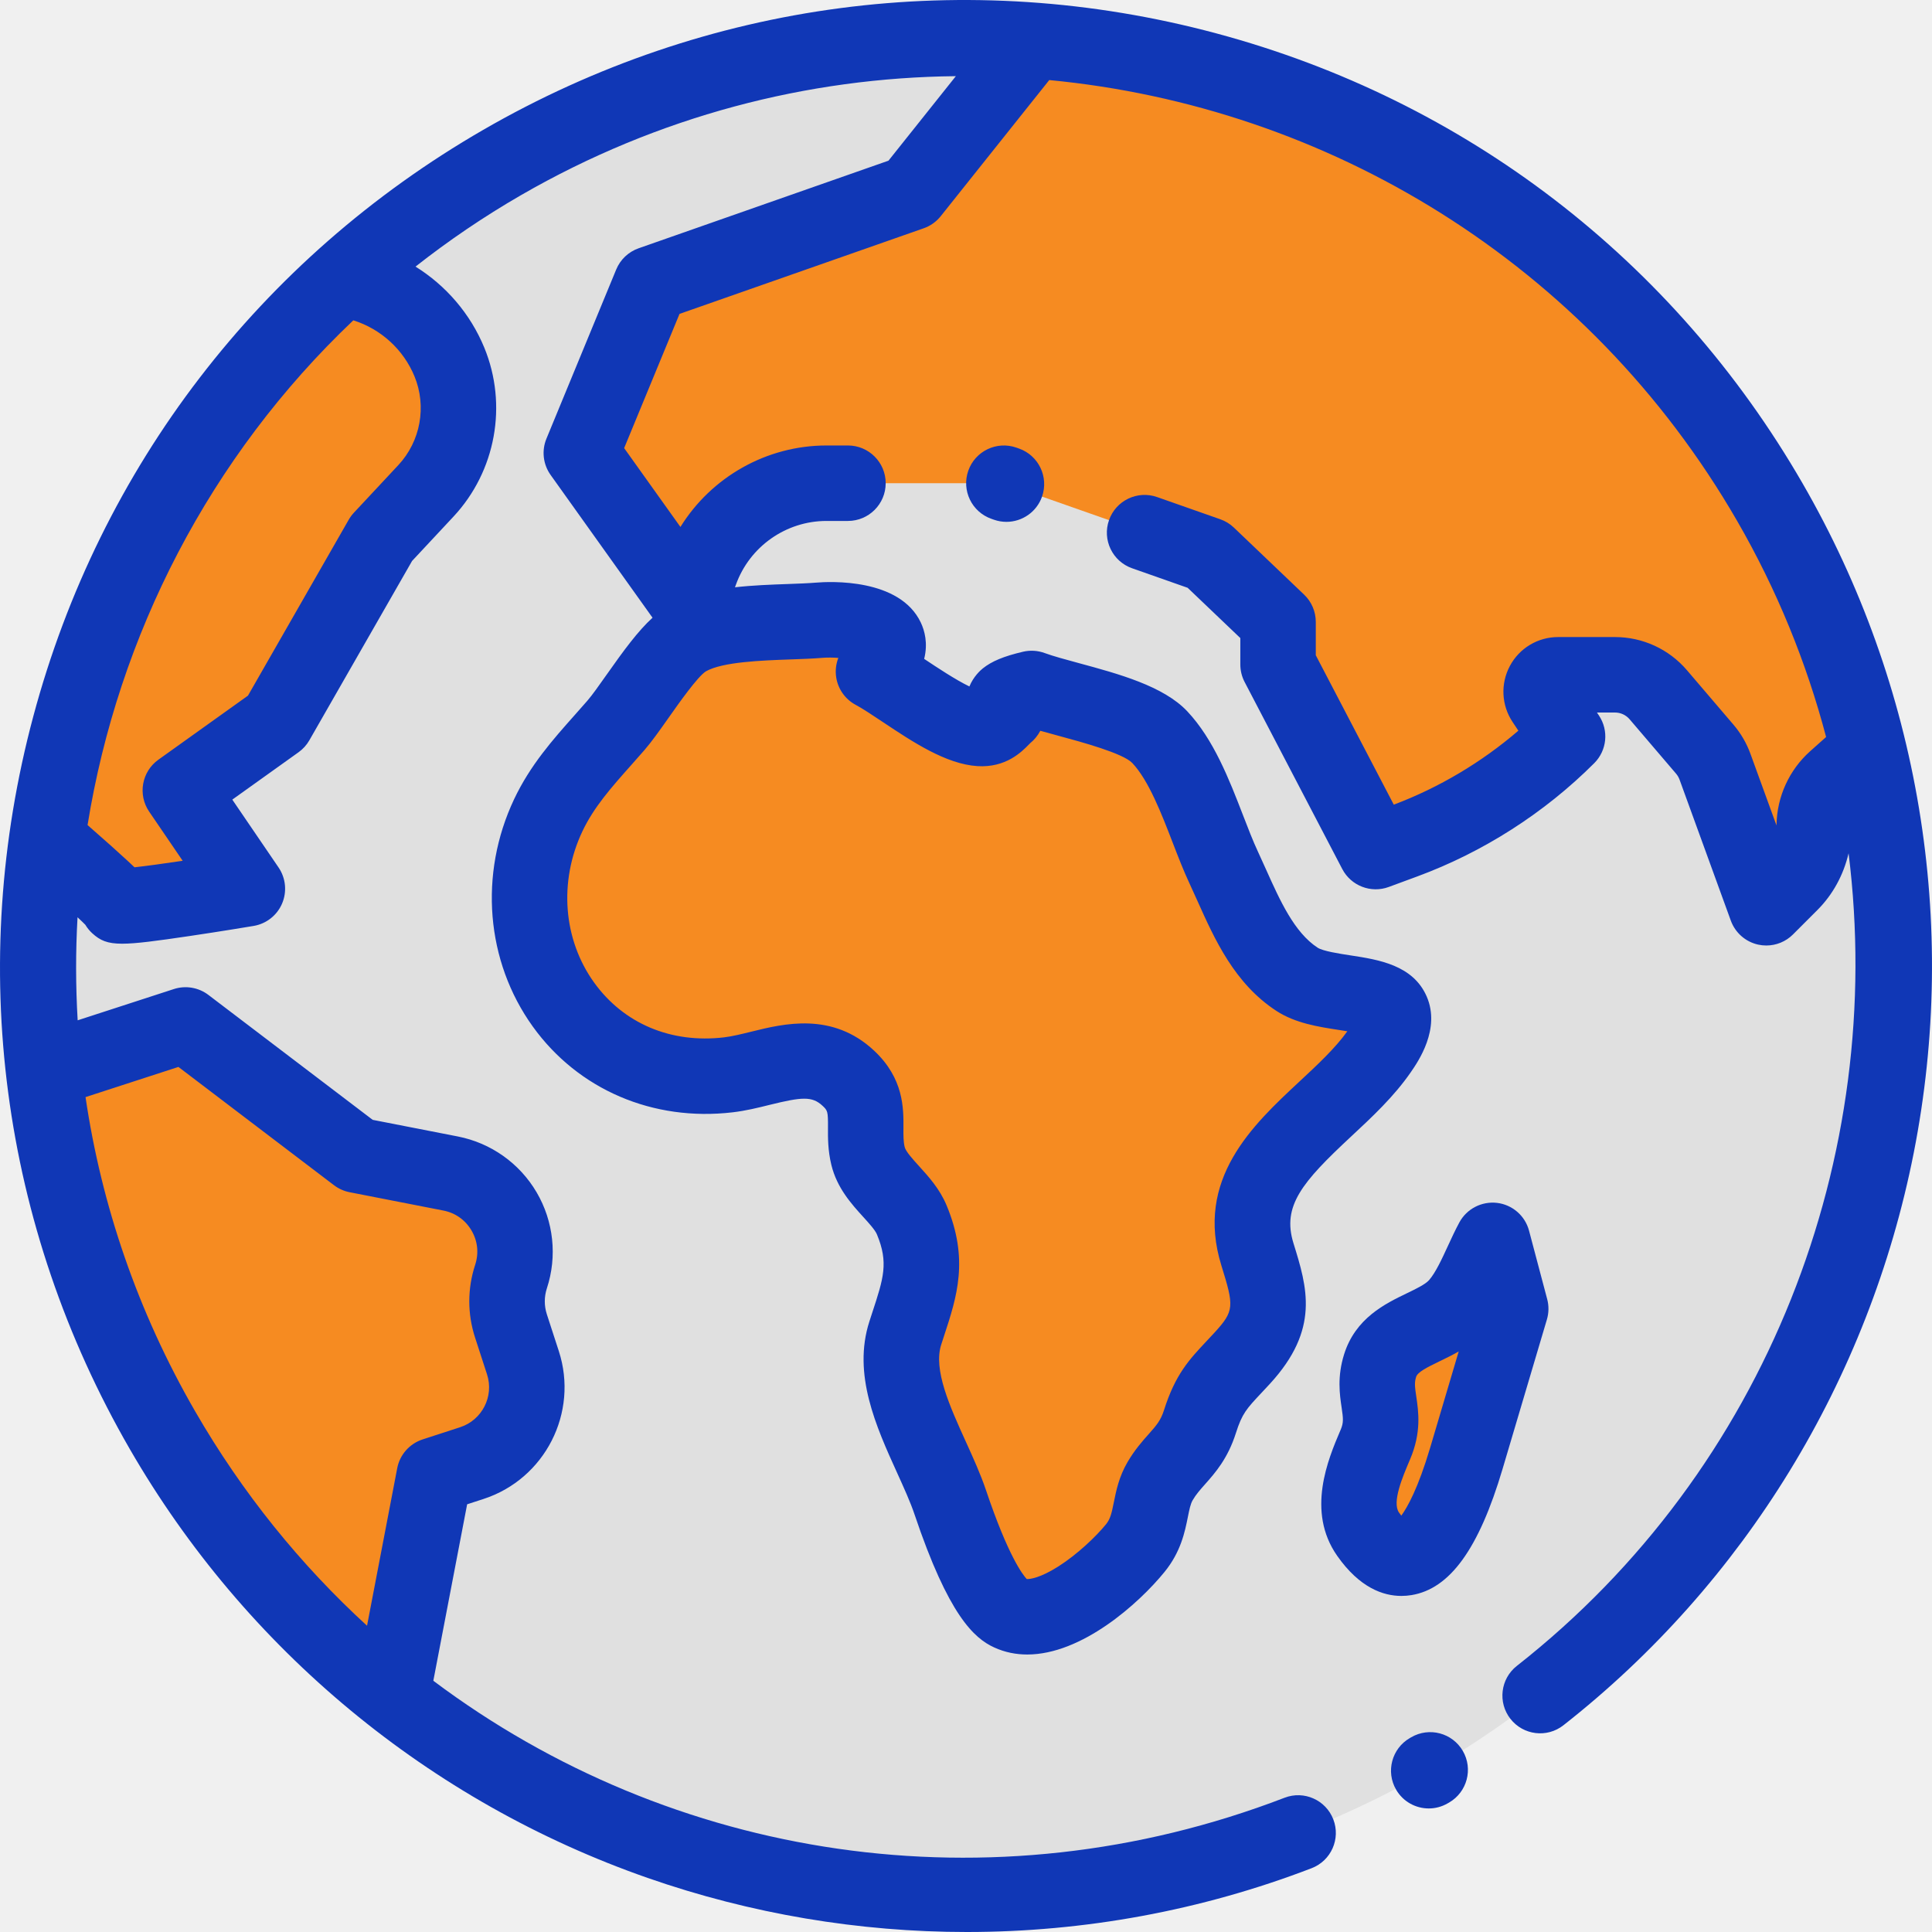
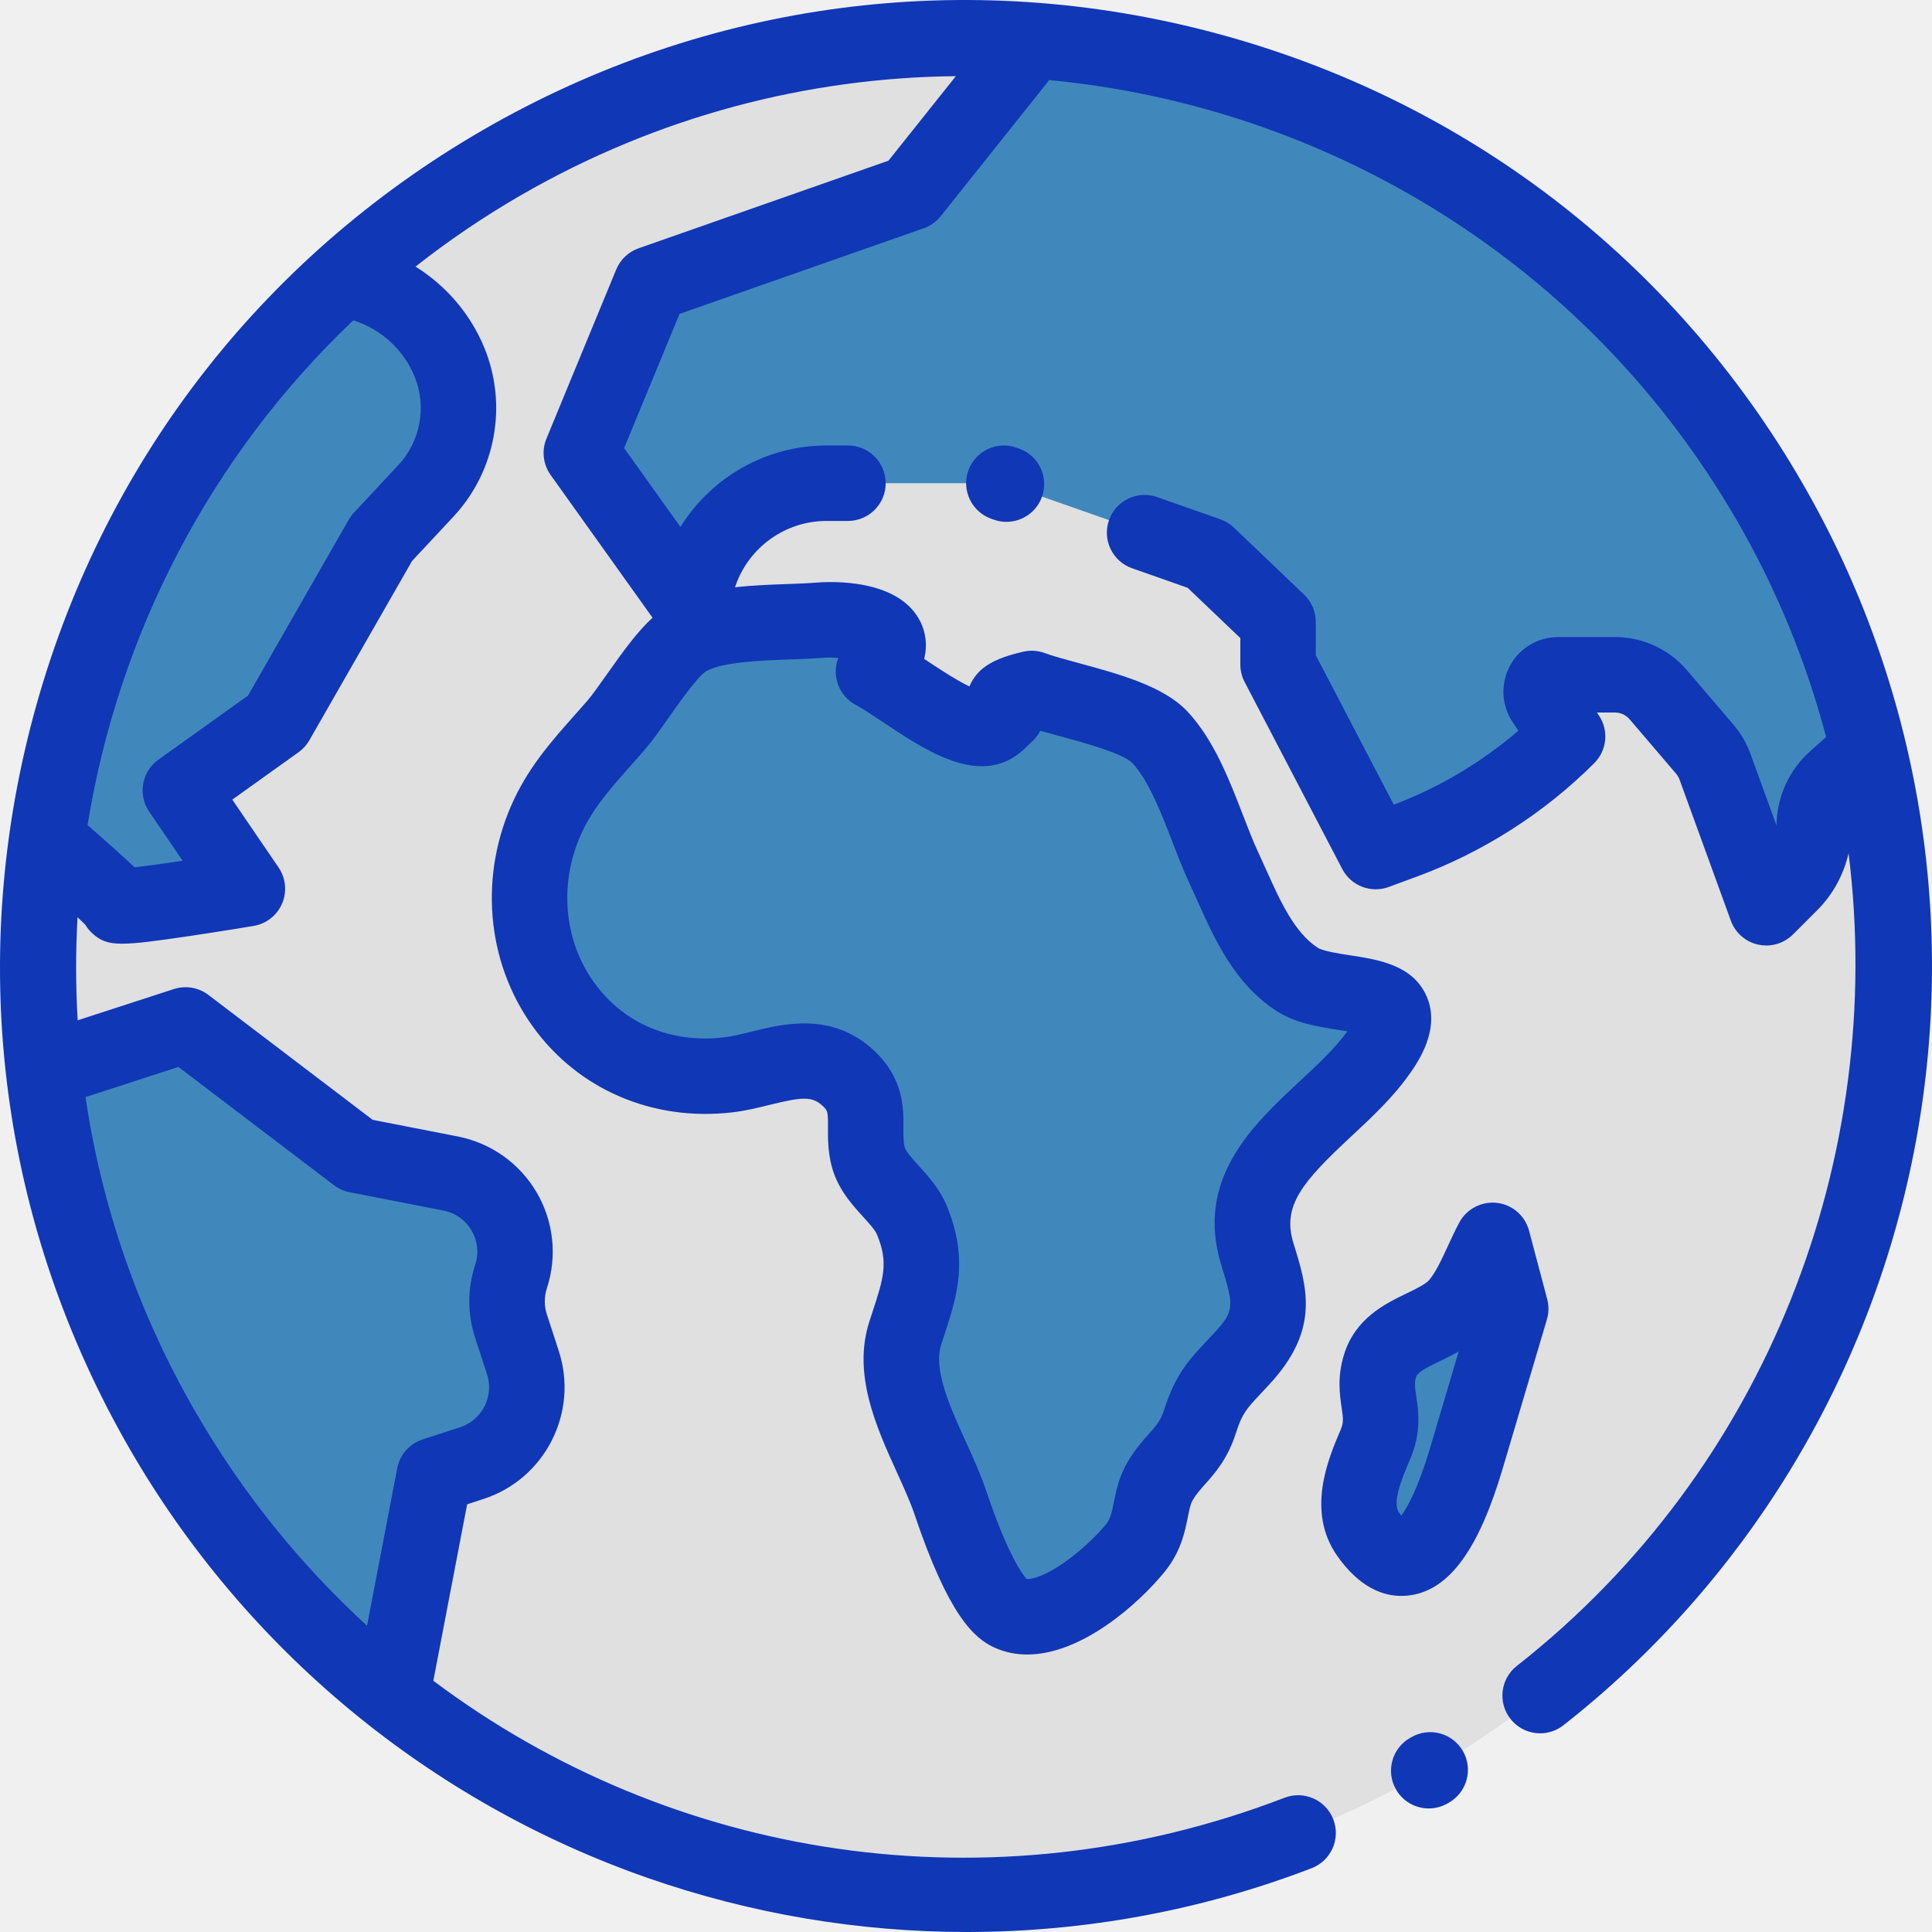
<svg xmlns="http://www.w3.org/2000/svg" width="100" height="100" viewBox="0 0 100 100" fill="none">
  <g clip-path="url(#clip0_190_2309)">
    <path d="M74.027 91.609C51.052 104.873 21.675 97.001 8.41 74.027C-4.854 51.052 3.017 21.674 25.992 8.41C48.967 -4.854 78.344 3.018 91.609 25.992C104.873 48.966 97.001 78.344 74.027 91.609Z" fill="#E0E0E0" />
-     <path d="M53.401 35.635C53.055 35.716 52.385 35.886 52.095 36.119C51.734 36.409 52.299 36.786 52.092 36.951C51.736 37.236 51.477 37.753 50.715 37.705C49.12 37.603 46.67 35.541 45.214 34.761C47.562 32.344 43.846 31.982 42.398 32.103C40.523 32.26 37.278 32.091 35.584 33.045C34.409 33.707 32.828 36.454 31.881 37.545C30.563 39.064 29.236 40.383 28.378 42.201C25.226 48.871 30.077 56.529 37.7 55.634C39.816 55.385 42.036 54.054 43.912 55.81C45.294 57.104 44.563 58.322 44.929 59.831C45.246 61.137 46.692 61.94 47.193 63.139C48.152 65.438 47.544 66.876 46.86 68.996C45.961 71.778 48.285 75.082 49.19 77.767C49.645 79.119 50.973 82.904 52.276 83.497C54.325 84.429 57.537 81.635 58.761 80.132C59.718 78.957 59.405 77.764 60.048 76.664C60.743 75.473 61.623 75.116 62.111 73.581C62.636 71.927 63.182 71.515 64.291 70.308C66.077 68.365 65.799 67.229 65.085 64.925C63.602 60.139 68.99 57.901 71.417 54.388C73.951 50.719 69.052 51.942 67.133 50.687C65.159 49.397 64.296 46.945 63.345 44.912C62.393 42.879 61.606 39.824 60.03 38.154C58.816 36.868 55.124 36.272 53.401 35.635Z" fill="#F68B21" />
-     <path d="M78.194 67.743C77.428 70.324 76.662 72.905 75.896 75.486C75.361 77.29 73.468 83.192 70.813 79.412C69.803 77.975 70.624 76.092 71.188 74.77C71.898 73.102 70.938 72.262 71.433 70.683C72.001 68.873 74.338 68.811 75.444 67.538C76.215 66.651 76.69 65.24 77.254 64.201C77.567 65.382 77.881 66.562 78.194 67.743Z" fill="#F68B21" />
-     <path d="M91.609 25.992C83.335 11.662 68.793 3.209 53.446 2.094L47.165 9.974L33.702 14.694L30.09 23.449L35.661 31.254L36.253 29.604C37.242 26.849 39.854 25.011 42.781 25.011H51.963L62.517 28.72L66.153 32.191V34.395L71.207 44.076L72.678 43.533C75.857 42.361 78.742 40.514 81.138 38.119L79.918 36.288C79.529 35.706 79.947 34.927 80.646 34.927H83.592C84.454 34.927 85.273 35.305 85.833 35.961L88.239 38.778C88.469 39.046 88.648 39.353 88.769 39.685L91.424 46.986L92.688 45.722C93.484 44.925 93.888 43.84 93.907 42.713C93.922 41.807 94.315 40.947 94.992 40.343L95.96 39.48C96.204 39.263 96.475 39.086 96.764 38.953C95.712 34.512 94.008 30.147 91.609 25.992Z" fill="#F68B21" />
-     <path d="M19.747 27.868L22.045 25.406C23.72 23.611 24.195 21.004 23.259 18.734C22.27 16.333 20.101 14.777 17.701 14.455C9.217 22.15 3.941 32.495 2.424 43.454C4.218 45.022 6.095 46.7 6.084 46.848C6.063 47.131 12.805 46.001 12.805 46.001L9.334 40.91L14.318 37.347L19.747 27.868Z" fill="#F68B21" />
-     <path d="M24.419 75.73C26.585 75.027 27.77 72.701 27.067 70.535L26.448 68.631C26.178 67.799 26.179 66.903 26.452 66.072C27.225 63.716 25.758 61.216 23.325 60.741L18.471 59.792L9.604 53.05L2.273 55.432C2.993 61.798 5.003 68.124 8.41 74.026C11.562 79.486 15.625 84.09 20.294 87.763L22.479 76.361L24.419 75.73Z" fill="#F68B21" />
+     <path d="M53.401 35.635C53.055 35.716 52.385 35.886 52.095 36.119C51.734 36.409 52.299 36.786 52.092 36.951C51.736 37.236 51.477 37.753 50.715 37.705C49.12 37.603 46.67 35.541 45.214 34.761C47.562 32.344 43.846 31.982 42.398 32.103C40.523 32.26 37.278 32.091 35.584 33.045C34.409 33.707 32.828 36.454 31.881 37.545C30.563 39.064 29.236 40.383 28.378 42.201C25.226 48.871 30.077 56.529 37.7 55.634C39.816 55.385 42.036 54.054 43.912 55.81C45.294 57.104 44.563 58.322 44.929 59.831C45.246 61.137 46.692 61.94 47.193 63.139C48.152 65.438 47.544 66.876 46.86 68.996C45.961 71.778 48.285 75.082 49.19 77.767C49.645 79.119 50.973 82.904 52.276 83.497C54.325 84.429 57.537 81.635 58.761 80.132C59.718 78.957 59.405 77.764 60.048 76.664C60.743 75.473 61.623 75.116 62.111 73.581C62.636 71.927 63.182 71.515 64.291 70.308C66.077 68.365 65.799 67.229 65.085 64.925C63.602 60.139 68.99 57.901 71.417 54.388C73.951 50.719 69.052 51.942 67.133 50.687C65.159 49.397 64.296 46.945 63.345 44.912C62.393 42.879 61.606 39.824 60.03 38.154C58.816 36.868 55.124 36.272 53.401 35.635Z" fill="#4088BC" />
+     <path d="M78.194 67.743C77.428 70.324 76.662 72.905 75.896 75.486C75.361 77.29 73.468 83.192 70.813 79.412C69.803 77.975 70.624 76.092 71.188 74.77C71.898 73.102 70.938 72.262 71.433 70.683C72.001 68.873 74.338 68.811 75.444 67.538C76.215 66.651 76.69 65.24 77.254 64.201C77.567 65.382 77.881 66.562 78.194 67.743Z" fill="#4088BC" />
+     <path d="M91.609 25.992C83.335 11.662 68.793 3.209 53.446 2.094L47.165 9.974L33.702 14.694L30.09 23.449L35.661 31.254L36.253 29.604C37.242 26.849 39.854 25.011 42.781 25.011H51.963L62.517 28.72L66.153 32.191V34.395L71.207 44.076L72.678 43.533C75.857 42.361 78.742 40.514 81.138 38.119L79.918 36.288C79.529 35.706 79.947 34.927 80.646 34.927H83.592C84.454 34.927 85.273 35.305 85.833 35.961L88.239 38.778C88.469 39.046 88.648 39.353 88.769 39.685L91.424 46.986L92.688 45.722C93.484 44.925 93.888 43.84 93.907 42.713C93.922 41.807 94.315 40.947 94.992 40.343L95.96 39.48C96.204 39.263 96.475 39.086 96.764 38.953C95.712 34.512 94.008 30.147 91.609 25.992Z" fill="#4088BC" />
+     <path d="M19.747 27.868L22.045 25.406C23.72 23.611 24.195 21.004 23.259 18.734C22.27 16.333 20.101 14.777 17.701 14.455C9.217 22.15 3.941 32.495 2.424 43.454C4.218 45.022 6.095 46.7 6.084 46.848C6.063 47.131 12.805 46.001 12.805 46.001L9.334 40.91L14.318 37.347L19.747 27.868Z" fill="#4088BC" />
+     <path d="M24.419 75.73C26.585 75.027 27.77 72.701 27.067 70.535L26.448 68.631C26.178 67.799 26.179 66.903 26.452 66.072C27.225 63.716 25.758 61.216 23.325 60.741L18.471 59.792L9.604 53.05L2.273 55.432C2.993 61.798 5.003 68.124 8.41 74.026C11.562 79.486 15.625 84.09 20.294 87.763L22.479 76.361L24.419 75.73Z" fill="#4088BC" />
    <path d="M73.046 89.919L72.971 89.963C72.038 90.504 71.721 91.699 72.262 92.632C72.624 93.257 73.279 93.605 73.953 93.605C74.285 93.605 74.623 93.52 74.931 93.341L75.007 93.298C75.939 92.757 76.257 91.561 75.716 90.629C75.175 89.696 73.98 89.378 73.046 89.919Z" fill="#1037B6" />
    <path d="M93.299 25.016C86.623 13.452 75.844 5.181 62.947 1.725C50.05 -1.731 36.579 0.043 25.015 6.719C13.452 13.395 5.18 24.174 1.725 37.072C-1.731 49.969 0.043 63.44 6.718 75.003C12.707 85.376 22.225 93.259 33.519 97.2C38.873 99.068 44.462 100 50.042 100C56.109 100 62.166 98.897 67.891 96.697C68.897 96.31 69.4 95.18 69.013 94.173C68.626 93.166 67.495 92.663 66.489 93.051C51.251 98.908 34.754 96.247 22.429 86.996L24.179 77.862L25.022 77.588C28.209 76.553 29.959 73.118 28.924 69.932L28.305 68.028C28.162 67.587 28.163 67.121 28.307 66.681C28.85 65.027 28.656 63.216 27.775 61.714C26.894 60.212 25.408 59.158 23.699 58.824L19.291 57.963L10.786 51.496C10.276 51.109 9.609 50.996 9 51.193L4.02 52.811C3.915 51.03 3.913 49.249 4.013 47.478C4.21 47.661 4.338 47.786 4.417 47.867C4.514 48.03 4.635 48.178 4.776 48.307C5.183 48.678 5.551 48.846 6.325 48.846C7.035 48.845 8.087 48.704 9.825 48.447C11.472 48.204 13.111 47.929 13.128 47.926C13.784 47.816 14.34 47.379 14.601 46.767C14.862 46.154 14.793 45.451 14.418 44.9L12.024 41.388L15.454 38.935C15.682 38.772 15.873 38.561 16.012 38.317L21.329 29.035L23.473 26.738C25.663 24.391 26.288 20.957 25.065 17.989C24.343 16.238 23.083 14.781 21.507 13.799C23.214 12.457 25.034 11.218 26.968 10.101C34.066 6.004 41.811 4.018 49.475 3.942L45.987 8.317L33.055 12.851C32.529 13.035 32.108 13.434 31.895 13.949L28.284 22.704C28.027 23.326 28.109 24.036 28.5 24.584L33.775 31.973C33.019 32.662 32.284 33.666 31.405 34.913C31.02 35.459 30.657 35.975 30.405 36.265C30.187 36.517 29.968 36.763 29.751 37.007C28.616 38.283 27.444 39.603 26.61 41.367C24.778 45.245 25.148 49.753 27.576 53.132C29.924 56.398 33.794 58.059 37.926 57.573C38.599 57.494 39.226 57.339 39.834 57.188C41.508 56.774 42.038 56.733 42.575 57.236C42.837 57.48 42.861 57.527 42.856 58.356C42.852 58.884 42.848 59.541 43.03 60.292C43.321 61.492 44.075 62.321 44.681 62.988C44.982 63.319 45.293 63.661 45.389 63.891C45.998 65.351 45.733 66.159 45.151 67.931C45.102 68.082 45.051 68.237 45 68.396C44.117 71.129 45.348 73.841 46.434 76.233C46.786 77.009 47.12 77.742 47.338 78.391C49.094 83.601 50.41 84.795 51.467 85.275C52.02 85.527 52.593 85.637 53.171 85.637C55.986 85.637 58.924 83.022 60.274 81.365C61.122 80.325 61.33 79.283 61.483 78.522C61.559 78.143 61.618 77.844 61.733 77.649C61.907 77.35 62.113 77.118 62.373 76.825C62.897 76.235 63.548 75.502 63.971 74.172C64.291 73.162 64.524 72.914 65.296 72.092C65.43 71.95 65.574 71.797 65.727 71.629C68.329 68.799 67.659 66.637 66.949 64.347C66.352 62.421 67.396 61.189 69.921 58.837C71.016 57.818 72.148 56.764 73.022 55.498C73.405 54.944 74.57 53.258 73.849 51.586C73.143 49.947 71.347 49.672 69.905 49.451C69.335 49.364 68.474 49.231 68.2 49.052C66.992 48.262 66.252 46.614 65.537 45.019C65.395 44.701 65.254 44.388 65.112 44.084C64.858 43.541 64.604 42.885 64.336 42.19C63.625 40.351 62.82 38.267 61.449 36.813C60.217 35.508 57.894 34.879 55.845 34.324C55.155 34.137 54.505 33.961 54.076 33.803C53.716 33.67 53.326 33.646 52.953 33.733C51.956 33.967 51.334 34.225 50.872 34.595C50.749 34.693 50.388 35.014 50.176 35.531C49.461 35.187 48.478 34.532 47.873 34.129C47.861 34.12 47.848 34.112 47.835 34.104C48.039 33.288 47.855 32.633 47.661 32.224C46.57 29.916 42.949 30.096 42.234 30.157C41.828 30.191 41.315 30.209 40.772 30.229C39.919 30.259 38.975 30.293 38.042 30.398L38.091 30.264C38.799 28.29 40.683 26.964 42.78 26.964H43.89C44.968 26.964 45.843 26.09 45.843 25.011C45.843 23.933 44.968 23.058 43.89 23.058H42.78C39.667 23.058 36.817 24.697 35.219 27.275L32.306 23.194L35.172 16.247L47.81 11.816C48.156 11.695 48.462 11.478 48.691 11.191L54.309 4.144C68.663 5.51 82.174 13.558 89.917 26.968C91.979 30.54 93.505 34.301 94.519 38.147L93.691 38.885C92.611 39.85 91.978 41.233 91.953 42.68C91.953 42.696 91.953 42.712 91.952 42.727L90.603 39.018C90.402 38.464 90.106 37.957 89.724 37.509L87.318 34.692C86.385 33.6 85.027 32.974 83.591 32.974H80.646C79.6 32.974 78.645 33.547 78.152 34.468C77.659 35.39 77.712 36.503 78.292 37.372L78.59 37.82C76.687 39.456 74.486 40.766 72.142 41.649L68.105 33.916V32.191C68.105 31.657 67.887 31.146 67.501 30.778L63.866 27.308C63.665 27.116 63.426 26.97 63.164 26.878L59.892 25.728C58.874 25.37 57.759 25.905 57.402 26.923C57.044 27.941 57.579 29.055 58.597 29.413L61.472 30.424L64.199 33.026V34.395C64.199 34.71 64.275 35.02 64.421 35.299L69.475 44.98C69.93 45.851 70.962 46.249 71.882 45.909L73.354 45.366C76.773 44.105 79.942 42.077 82.518 39.501C83.177 38.842 83.279 37.811 82.762 37.036L82.658 36.88H83.591C83.883 36.88 84.159 37.008 84.348 37.229L86.754 40.046C86.832 40.137 86.891 40.24 86.933 40.353L89.588 47.654C89.816 48.281 90.349 48.748 91 48.893C91.141 48.924 91.282 48.939 91.423 48.939C91.935 48.939 92.434 48.738 92.804 48.367L94.068 47.103C94.868 46.303 95.419 45.29 95.682 44.167C97.637 59.832 91.495 76.037 78.511 86.227C77.663 86.893 77.515 88.12 78.181 88.969C78.847 89.818 80.074 89.966 80.923 89.299C90.296 81.943 96.736 71.42 99.055 59.67C101.396 47.807 99.353 35.5 93.299 25.016ZM9.235 55.224L17.288 61.347C17.526 61.528 17.802 61.652 18.096 61.709L22.95 62.658C23.569 62.779 24.086 63.145 24.405 63.69C24.725 64.234 24.792 64.864 24.595 65.464C24.191 66.697 24.189 68.001 24.59 69.235L25.209 71.139C25.579 72.277 24.953 73.503 23.816 73.873L21.875 74.504C21.198 74.724 20.694 75.295 20.56 75.994L18.998 84.148C15.564 81.004 12.549 77.29 10.101 73.05C7.115 67.879 5.25 62.363 4.427 56.786L9.235 55.224ZM4.135 46.969C4.141 47.054 4.151 47.138 4.168 47.221C4.152 47.142 4.141 47.058 4.135 46.969ZM21.453 19.477C22.096 21.036 21.767 22.841 20.617 24.074L18.32 26.535C18.217 26.645 18.127 26.767 18.052 26.897L12.835 36.006L8.198 39.322C7.335 39.939 7.123 41.133 7.721 42.01L9.455 44.554C8.455 44.703 7.558 44.826 6.962 44.891C6.847 44.781 6.727 44.669 6.603 44.554C6.139 44.123 5.494 43.547 4.532 42.705C6.118 32.888 10.849 23.64 18.288 16.58C19.713 17.028 20.882 18.091 21.453 19.477ZM40.91 34.132C41.502 34.111 42.06 34.092 42.56 34.05C42.823 34.028 43.116 34.032 43.392 34.053C43.269 34.37 43.228 34.717 43.282 35.061C43.376 35.667 43.749 36.194 44.29 36.483C44.657 36.679 45.166 37.019 45.706 37.379C47.233 38.397 48.963 39.55 50.588 39.654C52.066 39.749 52.889 38.907 53.241 38.548C53.27 38.52 53.296 38.491 53.324 38.465C53.523 38.303 53.709 38.087 53.847 37.825C54.159 37.914 54.487 38.003 54.824 38.094C55.98 38.407 58.132 38.99 58.608 39.494C59.453 40.39 60.111 42.094 60.692 43.598C60.986 44.358 61.263 45.075 61.574 45.74C61.708 46.025 61.839 46.319 61.973 46.617C62.874 48.627 63.896 50.906 66.063 52.322C67.045 52.965 68.25 53.149 69.313 53.312C69.441 53.332 69.588 53.355 69.738 53.379C69.107 54.259 68.209 55.096 67.26 55.979C64.842 58.231 61.833 61.033 63.219 65.504C63.873 67.615 63.903 67.843 62.852 68.987C62.708 69.143 62.575 69.285 62.45 69.418C61.549 70.377 60.837 71.135 60.248 72.99C60.077 73.529 59.855 73.779 59.453 74.232C59.131 74.594 58.73 75.046 58.36 75.679C57.917 76.437 57.771 77.167 57.653 77.754C57.537 78.331 57.472 78.62 57.245 78.899C56.729 79.532 55.767 80.451 54.78 81.079C53.862 81.662 53.326 81.742 53.143 81.731C52.935 81.507 52.18 80.529 51.039 77.143C50.758 76.308 50.368 75.449 49.99 74.618C49.158 72.786 48.299 70.891 48.717 69.597C48.766 69.444 48.815 69.295 48.863 69.149C49.532 67.112 50.162 65.188 48.994 62.387C48.638 61.534 48.071 60.911 47.572 60.361C47.249 60.005 46.882 59.602 46.826 59.37C46.757 59.087 46.759 58.76 46.762 58.382C46.769 57.362 46.779 55.82 45.246 54.384C43.084 52.361 40.564 52.984 38.896 53.397C38.384 53.523 37.9 53.643 37.471 53.694C34.727 54.015 32.278 52.98 30.748 50.852C29.148 48.626 28.916 45.63 30.142 43.035C30.736 41.779 31.633 40.769 32.671 39.601C32.898 39.346 33.127 39.089 33.355 38.825C33.736 38.386 34.155 37.791 34.599 37.162C35.128 36.41 36.113 35.012 36.541 34.746C37.412 34.256 39.434 34.185 40.91 34.132Z" fill="#1037B6" />
    <path d="M73.056 82.563C75.049 82.237 76.546 80.165 77.77 76.041L80.067 68.298C80.169 67.954 80.175 67.588 80.082 67.242L79.143 63.7C78.938 62.926 78.281 62.356 77.487 62.261C76.692 62.169 75.92 62.566 75.538 63.269C75.324 63.664 75.132 64.082 74.945 64.486C74.632 65.166 74.308 65.869 73.97 66.257C73.781 66.475 73.294 66.71 72.824 66.937C71.699 67.48 70.159 68.223 69.571 70.098C69.206 71.261 69.342 72.182 69.442 72.854C69.528 73.436 69.548 73.638 69.392 74.005L69.372 74.05C68.751 75.509 67.594 78.225 69.216 80.534C70.373 82.181 71.59 82.605 72.535 82.605C72.72 82.605 72.895 82.589 73.056 82.563ZM72.412 78.289C72.039 77.757 72.597 76.448 72.966 75.581L72.985 75.535C73.581 74.138 73.421 73.065 73.306 72.281C73.231 71.78 73.205 71.564 73.298 71.268C73.374 71.024 73.832 70.788 74.522 70.455C74.827 70.308 75.164 70.145 75.503 69.949L74.026 74.93C73.402 77.032 72.85 78.014 72.531 78.449C72.494 78.403 72.454 78.35 72.412 78.289Z" fill="#1037B6" />
    <path d="M52.608 23.169C51.591 22.812 50.475 23.347 50.118 24.365C49.761 25.383 50.297 26.497 51.315 26.854L51.447 26.901C51.66 26.976 51.878 27.011 52.093 27.011C52.899 27.011 53.654 26.508 53.936 25.704C54.293 24.686 53.757 23.572 52.739 23.215L52.608 23.169Z" fill="#1037B6" />
  </g>
  <defs>
    <clipPath id="clip0_190_2309">
      <rect width="100" height="100" fill="white" />
    </clipPath>
  </defs>
</svg>
